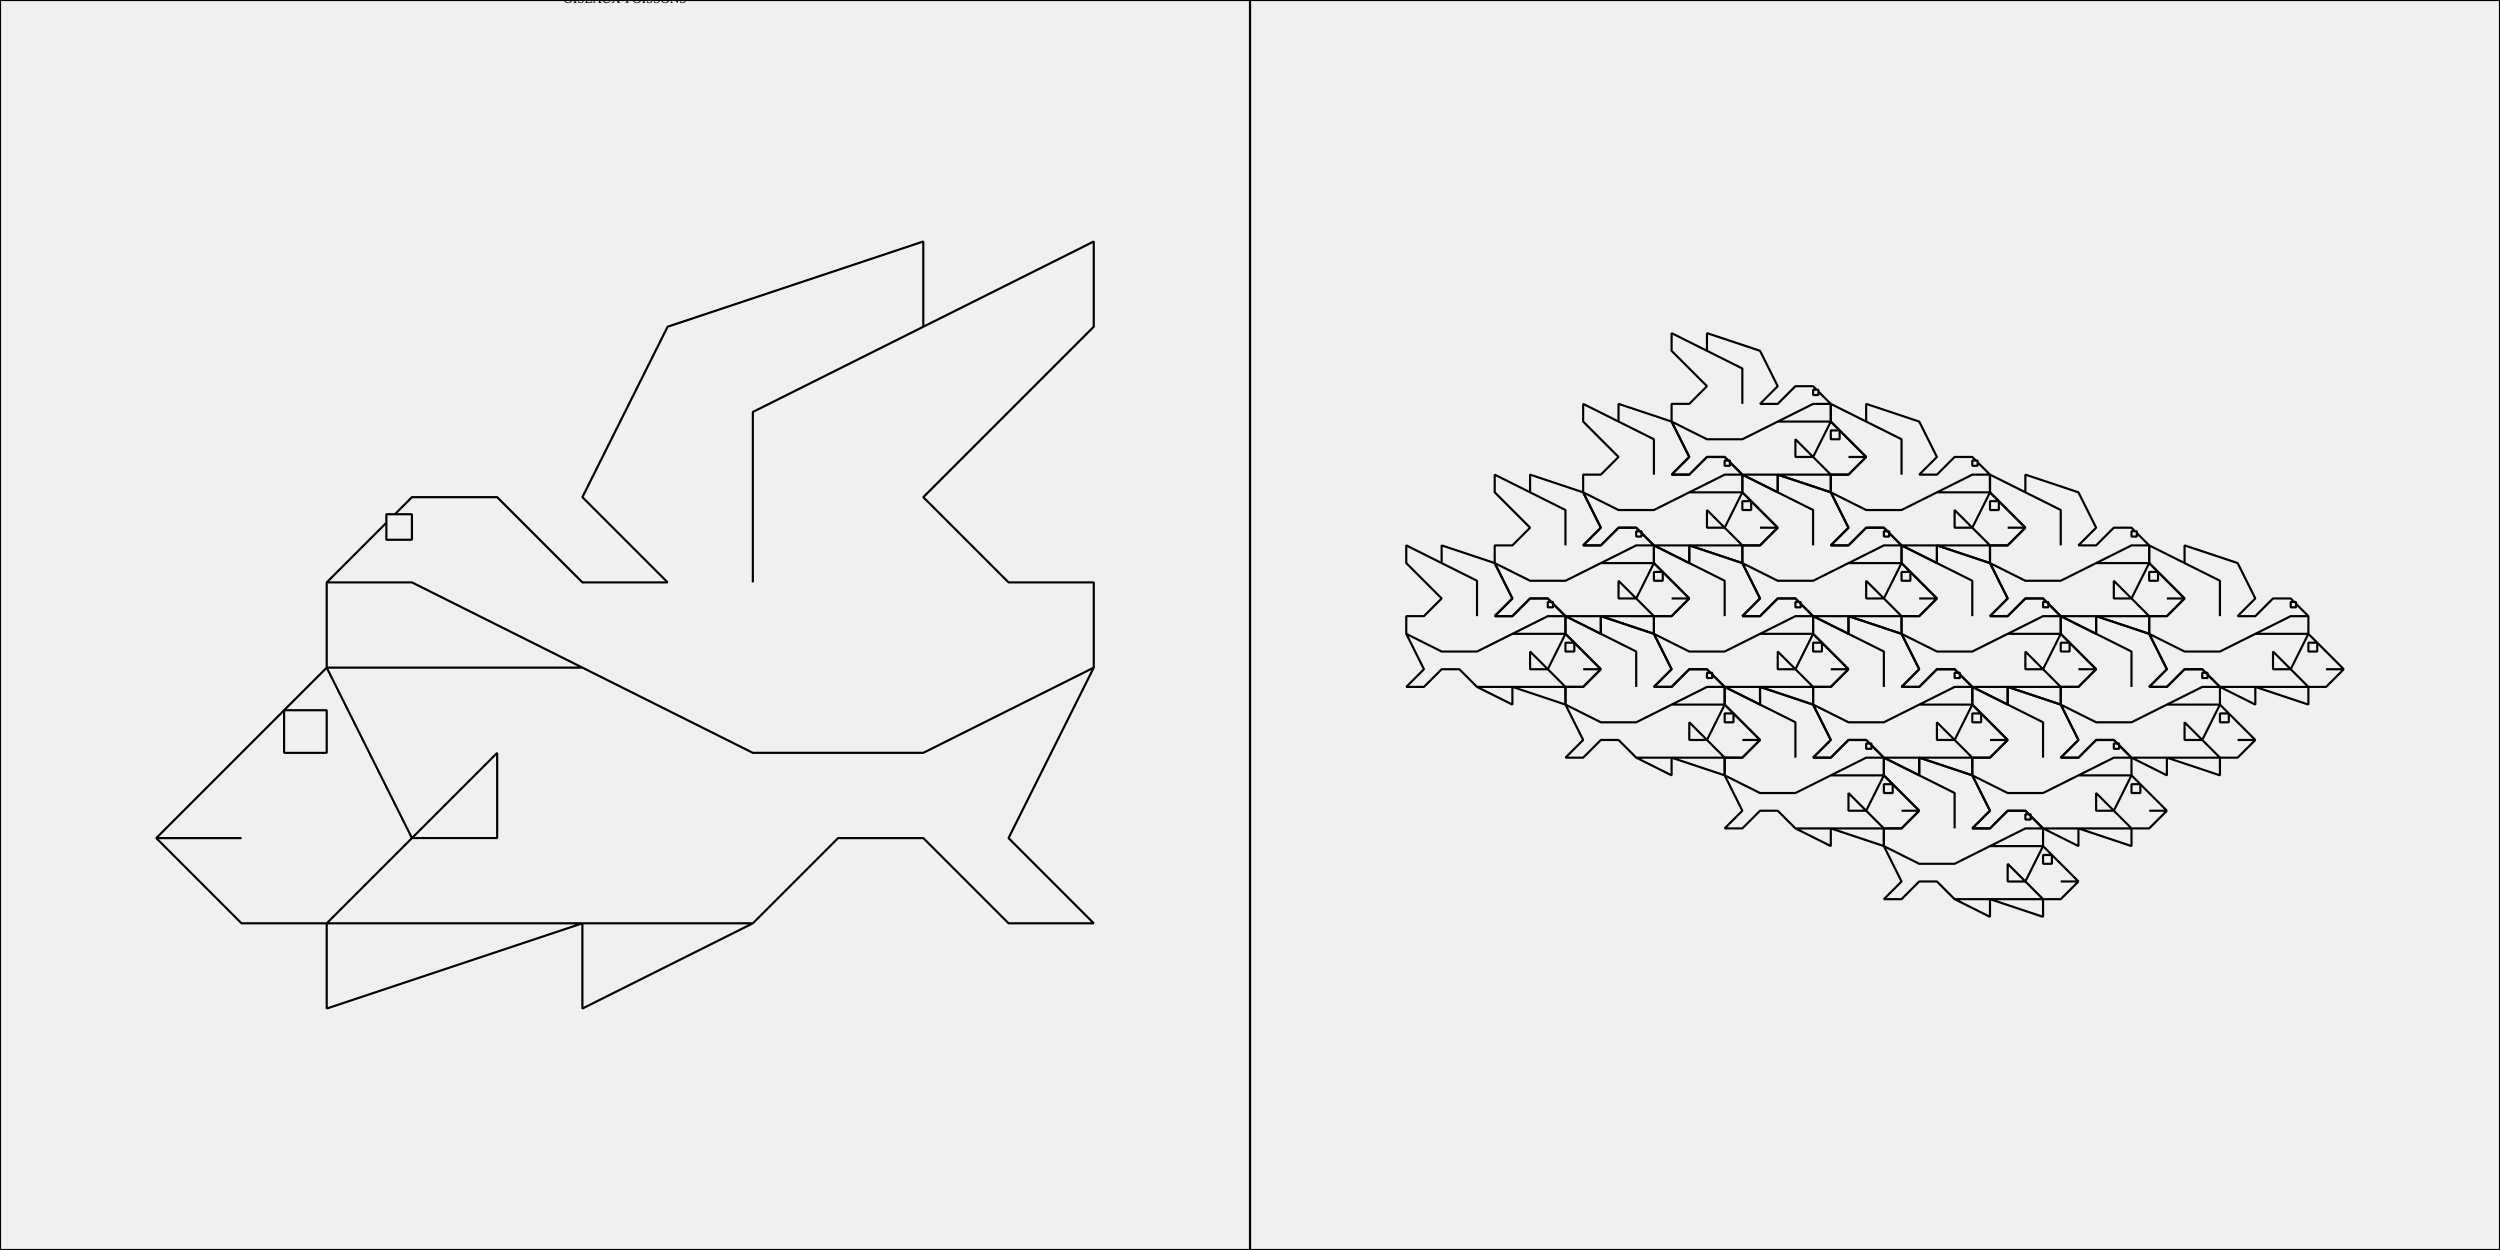
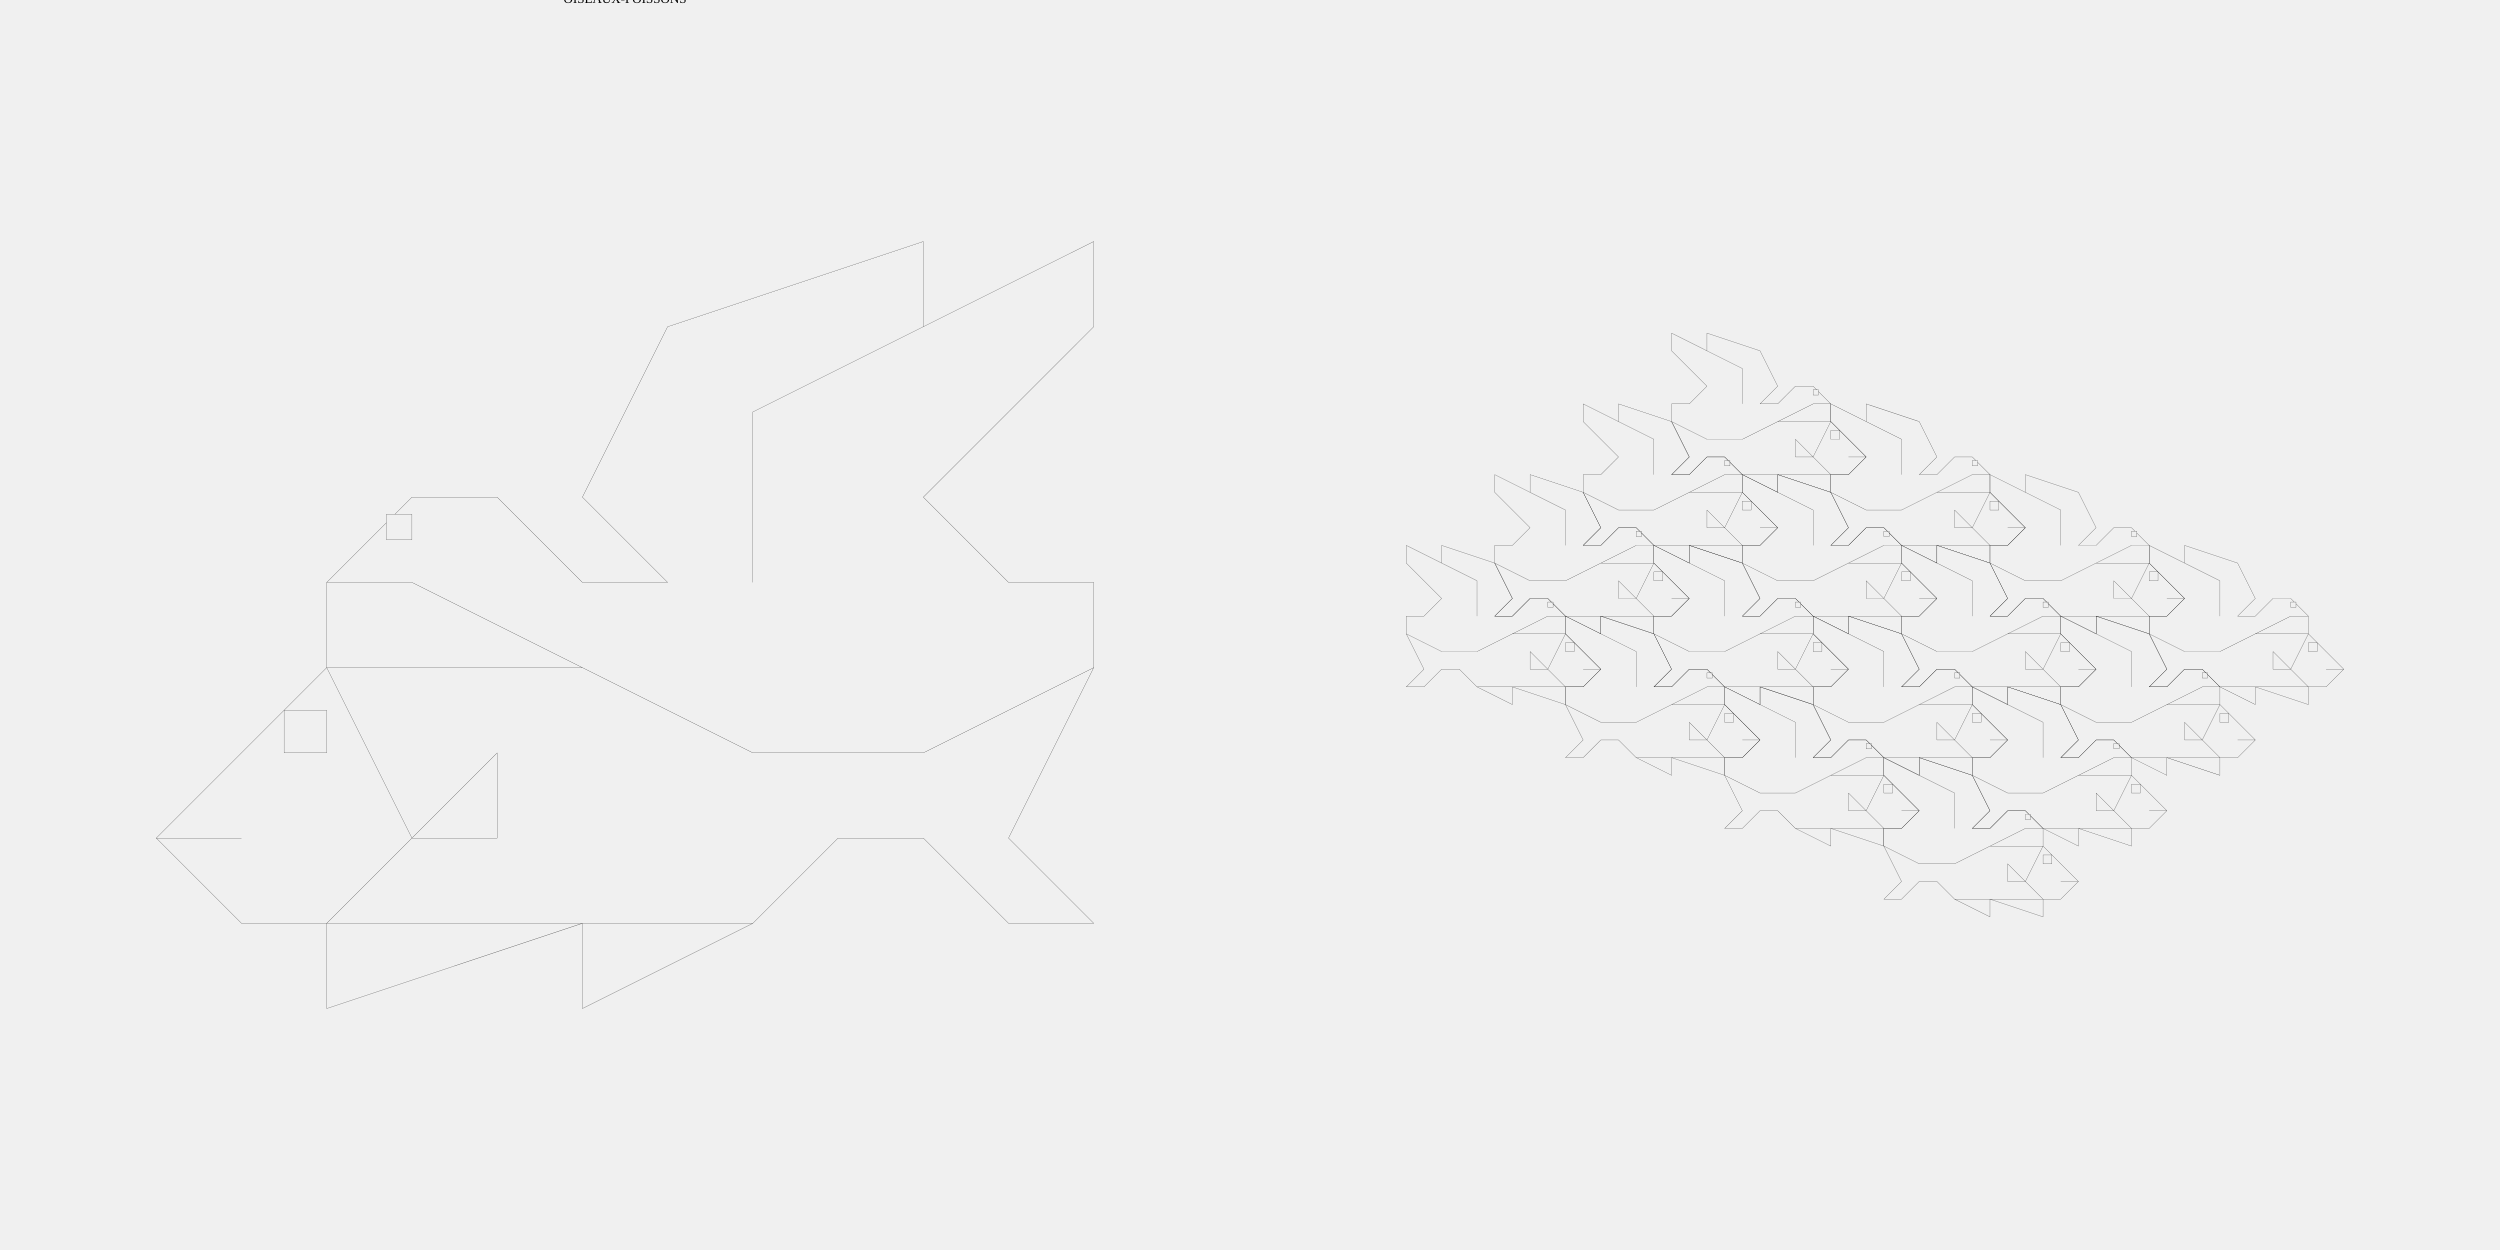
- <svg xmlns="http://www.w3.org/2000/svg" font-size="1" viewBox="0.0 0.0 480.0 240" stroke="rgb(0,0,0)" width="480" stroke-opacity="1" height="240" version="1.1">
+ <svg xmlns="http://www.w3.org/2000/svg" font-size="1" viewBox="0.0 0.0 720.0 360" stroke="rgb(0,0,0)" width="720" stroke-opacity="1" height="360" version="1.1">
  <defs />
-   <g stroke-linejoin="miter" fill-opacity="1.0" fill="rgb(240,240,240)" stroke="rgb(0,0,0)" stroke-linecap="butt" stroke-miterlimit="10.0" stroke-opacity="1.0" stroke-width="0.417">
-     <path d="M 480,240 l -0,-240 h -240 l -0,240 Z" />
+   <g stroke-linejoin="miter" fill-opacity="1.0" fill="rgb(240,240,240)" stroke="rgb(0,0,0)" stroke-linecap="butt" stroke-miterlimit="10.0" stroke-opacity="1.0" stroke-width="0.0">
+     <path d="M 720,360 l -0,-360 h -360 l -0,360 Z" />
  </g>
-   <g stroke-linejoin="bevel" fill-opacity="0.0" fill="rgb(0,0,0)" stroke="rgb(0,0,0)" stroke-linecap="butt" stroke-miterlimit="10.0" stroke-opacity="1.0" stroke-width="0.417">
-     <path d="M 320.943,80.943 l 6.793,3.396 h 6.793 l 13.585,-6.793 h 3.396 l -2.377,-2.377 v -0.34 h -1.019 v 1.019 h 1.019 v -1.019 h -0.34 l -0.679,-0.679 h -3.396 l -3.396,3.396 h -3.396 l 3.396,-3.396 l -3.396,-6.793 l -10.189,-3.396 v 3.396 l 6.793,3.396 v 6.793 v -6.793 l -13.585,-6.793 v 3.396 l 6.793,6.793 l -3.396,3.396 h -3.396 v 3.396 l 3.396,6.793 l -3.396,3.396 h 3.396 l 3.396,-3.396 h 3.396 l 3.396,3.396 l 6.793,3.396 v -3.396 l 10.189,3.396 v -3.396 h 3.396 l 3.396,-3.396 h -3.396 h 3.396 l -5.094,-5.094 h -1.698 v 1.698 h 1.698 v -1.698 l -1.698,-1.698 l -3.396,6.793 l -3.396,-3.396 v 3.396 h 3.396 l 3.396,3.396 h -16.981 h 16.981 l -3.396,-3.396 l 3.396,-6.793 h -10.189 h 10.189 v -3.396 h -3.396 l -13.585,6.793 h -6.793 l -6.793,-3.396 " />
+   <g stroke-linejoin="bevel" fill-opacity="0.0" fill="rgb(0,0,0)" stroke="rgb(0,0,0)" stroke-linecap="butt" stroke-miterlimit="10.0" stroke-opacity="1.0" stroke-width="5.624999999999998e-2">
+     <path d="M 481.415,121.415 l 10.189,5.094 h 10.189 l 20.377,-10.189 h 5.094 l -3.566,-3.566 v -0.509 h -1.528 v 1.528 h 1.528 v -1.528 h -0.509 l -1.019,-1.019 h -5.094 l -5.094,5.094 h -5.094 l 5.094,-5.094 l -5.094,-10.189 l -15.283,-5.094 v 5.094 l 10.189,5.094 v 10.189 v -10.189 l -20.377,-10.189 v 5.094 l 10.189,10.189 l -5.094,5.094 h -5.094 v 5.094 l 5.094,10.189 l -5.094,5.094 h 5.094 l 5.094,-5.094 h 5.094 l 5.094,5.094 l 10.189,5.094 v -5.094 l 15.283,5.094 v -5.094 h 5.094 l 5.094,-5.094 h -5.094 h 5.094 l -7.641,-7.641 h -2.547 v 2.547 h 2.547 v -2.547 l -2.547,-2.547 l -5.094,10.189 l -5.094,-5.094 v 5.094 h 5.094 l 5.094,5.094 h -25.472 h 25.472 l -5.094,-5.094 l 5.094,-10.189 h -15.283 h 15.283 v -5.094 h -5.094 l -20.377,10.189 h -10.189 l -10.189,-5.094 " />
  </g>
-   <g stroke-linejoin="bevel" fill-opacity="0.0" fill="rgb(0,0,0)" stroke="rgb(0,0,0)" stroke-linecap="butt" stroke-miterlimit="10.0" stroke-opacity="1.0" stroke-width="0.417">
-     <path d="M 303.962,94.528 l 6.793,3.396 h 6.793 l 13.585,-6.793 h 3.396 l -2.377,-2.377 v -0.34 h -1.019 v 1.019 h 1.019 v -1.019 h -0.34 l -0.679,-0.679 h -3.396 l -3.396,3.396 h -3.396 l 3.396,-3.396 l -3.396,-6.793 l -10.189,-3.396 v 3.396 l 6.793,3.396 v 6.793 v -6.793 l -13.585,-6.793 v 3.396 l 6.793,6.793 l -3.396,3.396 h -3.396 v 3.396 l 3.396,6.793 l -3.396,3.396 h 3.396 l 3.396,-3.396 h 3.396 l 3.396,3.396 l 6.793,3.396 v -3.396 l 10.189,3.396 v -3.396 h 3.396 l 3.396,-3.396 h -3.396 h 3.396 l -5.094,-5.094 h -1.698 v 1.698 h 1.698 v -1.698 l -1.698,-1.698 l -3.396,6.793 l -3.396,-3.396 v 3.396 h 3.396 l 3.396,3.396 h -16.981 h 16.981 l -3.396,-3.396 l 3.396,-6.793 h -10.189 h 10.189 v -3.396 h -3.396 l -13.585,6.793 h -6.793 l -6.793,-3.396 " />
+   <g stroke-linejoin="bevel" fill-opacity="0.0" fill="rgb(0,0,0)" stroke="rgb(0,0,0)" stroke-linecap="butt" stroke-miterlimit="10.0" stroke-opacity="1.0" stroke-width="5.624999999999998e-2">
+     <path d="M 455.943,141.792 l 10.189,5.094 h 10.189 l 20.377,-10.189 h 5.094 l -3.566,-3.566 v -0.509 h -1.528 v 1.528 h 1.528 v -1.528 h -0.509 l -1.019,-1.019 h -5.094 l -5.094,5.094 h -5.094 l 5.094,-5.094 l -5.094,-10.189 l -15.283,-5.094 v 5.094 l 10.189,5.094 v 10.189 v -10.189 l -20.377,-10.189 v 5.094 l 10.189,10.189 l -5.094,5.094 h -5.094 v 5.094 l 5.094,10.189 l -5.094,5.094 h 5.094 l 5.094,-5.094 h 5.094 l 5.094,5.094 l 10.189,5.094 v -5.094 l 15.283,5.094 v -5.094 h 5.094 l 5.094,-5.094 h -5.094 h 5.094 l -7.641,-7.641 h -2.547 v 2.547 h 2.547 v -2.547 l -2.547,-2.547 l -5.094,10.189 l -5.094,-5.094 v 5.094 h 5.094 l 5.094,5.094 h -25.472 h 25.472 l -5.094,-5.094 l 5.094,-10.189 h -15.283 h 15.283 v -5.094 h -5.094 l -20.377,10.189 h -10.189 l -10.189,-5.094 " />
  </g>
-   <g stroke-linejoin="bevel" fill-opacity="0.0" fill="rgb(0,0,0)" stroke="rgb(0,0,0)" stroke-linecap="butt" stroke-miterlimit="10.0" stroke-opacity="1.0" stroke-width="0.417">
-     <path d="M 286.981,108.113 l 6.793,3.396 h 6.793 l 13.585,-6.793 h 3.396 l -2.377,-2.377 v -0.34 h -1.019 v 1.019 h 1.019 v -1.019 h -0.34 l -0.679,-0.679 h -3.396 l -3.396,3.396 h -3.396 l 3.396,-3.396 l -3.396,-6.793 l -10.189,-3.396 v 3.396 l 6.793,3.396 v 6.793 v -6.793 l -13.585,-6.793 v 3.396 l 6.793,6.793 l -3.396,3.396 h -3.396 v 3.396 l 3.396,6.793 l -3.396,3.396 h 3.396 l 3.396,-3.396 h 3.396 l 3.396,3.396 l 6.793,3.396 v -3.396 l 10.189,3.396 v -3.396 h 3.396 l 3.396,-3.396 h -3.396 h 3.396 l -5.094,-5.094 h -1.698 v 1.698 h 1.698 v -1.698 l -1.698,-1.698 l -3.396,6.793 l -3.396,-3.396 v 3.396 h 3.396 l 3.396,3.396 h -16.981 h 16.981 l -3.396,-3.396 l 3.396,-6.793 h -10.189 h 10.189 v -3.396 h -3.396 l -13.585,6.793 h -6.793 l -6.793,-3.396 " />
+   <g stroke-linejoin="bevel" fill-opacity="0.0" fill="rgb(0,0,0)" stroke="rgb(0,0,0)" stroke-linecap="butt" stroke-miterlimit="10.0" stroke-opacity="1.0" stroke-width="5.624999999999998e-2">
+     <path d="M 430.472,162.17 l 10.189,5.094 h 10.189 l 20.377,-10.189 h 5.094 l -3.566,-3.566 v -0.509 h -1.528 v 1.528 h 1.528 v -1.528 h -0.509 l -1.019,-1.019 h -5.094 l -5.094,5.094 h -5.094 l 5.094,-5.094 l -5.094,-10.189 l -15.283,-5.094 v 5.094 l 10.189,5.094 v 10.189 v -10.189 l -20.377,-10.189 v 5.094 l 10.189,10.189 l -5.094,5.094 h -5.094 v 5.094 l 5.094,10.189 l -5.094,5.094 h 5.094 l 5.094,-5.094 h 5.094 l 5.094,5.094 l 10.189,5.094 v -5.094 l 15.283,5.094 v -5.094 h 5.094 l 5.094,-5.094 h -5.094 h 5.094 l -7.641,-7.641 h -2.547 v 2.547 h 2.547 v -2.547 l -2.547,-2.547 l -5.094,10.189 l -5.094,-5.094 v 5.094 h 5.094 l 5.094,5.094 h -25.472 h 25.472 l -5.094,-5.094 l 5.094,-10.189 h -15.283 h 15.283 v -5.094 h -5.094 l -20.377,10.189 h -10.189 l -10.189,-5.094 " />
  </g>
-   <g stroke-linejoin="bevel" fill-opacity="0.0" fill="rgb(0,0,0)" stroke="rgb(0,0,0)" stroke-linecap="butt" stroke-miterlimit="10.0" stroke-opacity="1.0" stroke-width="0.417">
-     <path d="M 270,121.698 l 6.793,3.396 h 6.793 l 13.585,-6.793 h 3.396 l -2.377,-2.377 v -0.34 h -1.019 v 1.019 h 1.019 v -1.019 h -0.34 l -0.679,-0.679 h -3.396 l -3.396,3.396 h -3.396 l 3.396,-3.396 l -3.396,-6.793 l -10.189,-3.396 v 3.396 l 6.793,3.396 v 6.793 v -6.793 l -13.585,-6.793 v 3.396 l 6.793,6.793 l -3.396,3.396 h -3.396 v 3.396 l 3.396,6.793 l -3.396,3.396 h 3.396 l 3.396,-3.396 h 3.396 l 3.396,3.396 l 6.793,3.396 v -3.396 l 10.189,3.396 v -3.396 h 3.396 l 3.396,-3.396 h -3.396 h 3.396 l -5.094,-5.094 h -1.698 v 1.698 h 1.698 v -1.698 l -1.698,-1.698 l -3.396,6.793 l -3.396,-3.396 v 3.396 h 3.396 l 3.396,3.396 h -16.981 h 16.981 l -3.396,-3.396 l 3.396,-6.793 h -10.189 h 10.189 v -3.396 h -3.396 l -13.585,6.793 h -6.793 l -6.793,-3.396 " />
+   <g stroke-linejoin="bevel" fill-opacity="0.0" fill="rgb(0,0,0)" stroke="rgb(0,0,0)" stroke-linecap="butt" stroke-miterlimit="10.0" stroke-opacity="1.0" stroke-width="5.624999999999998e-2">
+     <path d="M 405,182.547 l 10.189,5.094 h 10.189 l 20.377,-10.189 h 5.094 l -3.566,-3.566 v -0.509 h -1.528 v 1.528 h 1.528 v -1.528 h -0.509 l -1.019,-1.019 h -5.094 l -5.094,5.094 h -5.094 l 5.094,-5.094 l -5.094,-10.189 l -15.283,-5.094 v 5.094 l 10.189,5.094 v 10.189 v -10.189 l -20.377,-10.189 v 5.094 l 10.189,10.189 l -5.094,5.094 h -5.094 v 5.094 l 5.094,10.189 l -5.094,5.094 h 5.094 l 5.094,-5.094 h 5.094 l 5.094,5.094 l 10.189,5.094 v -5.094 l 15.283,5.094 v -5.094 h 5.094 l 5.094,-5.094 h -5.094 h 5.094 l -7.641,-7.641 h -2.547 v 2.547 h 2.547 v -2.547 l -2.547,-2.547 l -5.094,10.189 l -5.094,-5.094 v 5.094 h 5.094 l 5.094,5.094 h -25.472 h 25.472 l -5.094,-5.094 l 5.094,-10.189 h -15.283 h 15.283 v -5.094 h -5.094 l -20.377,10.189 h -10.189 l -10.189,-5.094 " />
  </g>
-   <g stroke-linejoin="bevel" fill-opacity="0.0" fill="rgb(0,0,0)" stroke="rgb(0,0,0)" stroke-linecap="butt" stroke-miterlimit="10.0" stroke-opacity="1.0" stroke-width="0.417">
-     <path d="M 351.509,94.528 l 6.793,3.396 h 6.793 l 13.585,-6.793 h 3.396 l -2.377,-2.377 v -0.34 h -1.019 v 1.019 h 1.019 v -1.019 h -0.34 l -0.679,-0.679 h -3.396 l -3.396,3.396 h -3.396 l 3.396,-3.396 l -3.396,-6.793 l -10.189,-3.396 v 3.396 l 6.793,3.396 v 6.793 v -6.793 l -13.585,-6.793 v 3.396 l 6.793,6.793 l -3.396,3.396 h -3.396 v 3.396 l 3.396,6.793 l -3.396,3.396 h 3.396 l 3.396,-3.396 h 3.396 l 3.396,3.396 l 6.793,3.396 v -3.396 l 10.189,3.396 v -3.396 h 3.396 l 3.396,-3.396 h -3.396 h 3.396 l -5.094,-5.094 h -1.698 v 1.698 h 1.698 v -1.698 l -1.698,-1.698 l -3.396,6.793 l -3.396,-3.396 v 3.396 h 3.396 l 3.396,3.396 h -16.981 h 16.981 l -3.396,-3.396 l 3.396,-6.793 h -10.189 h 10.189 v -3.396 h -3.396 l -13.585,6.793 h -6.793 l -6.793,-3.396 " />
+   <g stroke-linejoin="bevel" fill-opacity="0.0" fill="rgb(0,0,0)" stroke="rgb(0,0,0)" stroke-linecap="butt" stroke-miterlimit="10.0" stroke-opacity="1.0" stroke-width="5.624999999999998e-2">
+     <path d="M 527.264,141.792 l 10.189,5.094 h 10.189 l 20.377,-10.189 h 5.094 l -3.566,-3.566 v -0.509 h -1.528 v 1.528 h 1.528 v -1.528 h -0.509 l -1.019,-1.019 h -5.094 l -5.094,5.094 h -5.094 l 5.094,-5.094 l -5.094,-10.189 l -15.283,-5.094 v 5.094 l 10.189,5.094 v 10.189 v -10.189 l -20.377,-10.189 v 5.094 l 10.189,10.189 l -5.094,5.094 h -5.094 v 5.094 l 5.094,10.189 l -5.094,5.094 h 5.094 l 5.094,-5.094 h 5.094 l 5.094,5.094 l 10.189,5.094 v -5.094 l 15.283,5.094 v -5.094 h 5.094 l 5.094,-5.094 h -5.094 h 5.094 l -7.641,-7.641 h -2.547 v 2.547 h 2.547 v -2.547 l -2.547,-2.547 l -5.094,10.189 l -5.094,-5.094 v 5.094 h 5.094 l 5.094,5.094 h -25.472 h 25.472 l -5.094,-5.094 l 5.094,-10.189 h -15.283 h 15.283 v -5.094 h -5.094 l -20.377,10.189 h -10.189 l -10.189,-5.094 " />
  </g>
-   <g stroke-linejoin="bevel" fill-opacity="0.0" fill="rgb(0,0,0)" stroke="rgb(0,0,0)" stroke-linecap="butt" stroke-miterlimit="10.0" stroke-opacity="1.0" stroke-width="0.417">
-     <path d="M 334.528,108.113 l 6.793,3.396 h 6.793 l 13.585,-6.793 h 3.396 l -2.377,-2.377 v -0.34 h -1.019 v 1.019 h 1.019 v -1.019 h -0.34 l -0.679,-0.679 h -3.396 l -3.396,3.396 h -3.396 l 3.396,-3.396 l -3.396,-6.793 l -10.189,-3.396 v 3.396 l 6.793,3.396 v 6.793 v -6.793 l -13.585,-6.793 v 3.396 l 6.793,6.793 l -3.396,3.396 h -3.396 v 3.396 l 3.396,6.793 l -3.396,3.396 h 3.396 l 3.396,-3.396 h 3.396 l 3.396,3.396 l 6.793,3.396 v -3.396 l 10.189,3.396 v -3.396 h 3.396 l 3.396,-3.396 h -3.396 h 3.396 l -5.094,-5.094 h -1.698 v 1.698 h 1.698 v -1.698 l -1.698,-1.698 l -3.396,6.793 l -3.396,-3.396 v 3.396 h 3.396 l 3.396,3.396 h -16.981 h 16.981 l -3.396,-3.396 l 3.396,-6.793 h -10.189 h 10.189 v -3.396 h -3.396 l -13.585,6.793 h -6.793 l -6.793,-3.396 " />
+   <g stroke-linejoin="bevel" fill-opacity="0.0" fill="rgb(0,0,0)" stroke="rgb(0,0,0)" stroke-linecap="butt" stroke-miterlimit="10.0" stroke-opacity="1.0" stroke-width="5.624999999999998e-2">
+     <path d="M 501.793,162.17 l 10.189,5.094 h 10.189 l 20.377,-10.189 h 5.094 l -3.566,-3.566 v -0.509 h -1.528 v 1.528 h 1.528 v -1.528 h -0.509 l -1.019,-1.019 h -5.094 l -5.094,5.094 h -5.094 l 5.094,-5.094 l -5.094,-10.189 l -15.283,-5.094 v 5.094 l 10.189,5.094 v 10.189 v -10.189 l -20.377,-10.189 v 5.094 l 10.189,10.189 l -5.094,5.094 h -5.094 v 5.094 l 5.094,10.189 l -5.094,5.094 h 5.094 l 5.094,-5.094 h 5.094 l 5.094,5.094 l 10.189,5.094 v -5.094 l 15.283,5.094 v -5.094 h 5.094 l 5.094,-5.094 h -5.094 h 5.094 l -7.641,-7.641 h -2.547 v 2.547 h 2.547 v -2.547 l -2.547,-2.547 l -5.094,10.189 l -5.094,-5.094 v 5.094 h 5.094 l 5.094,5.094 h -25.472 h 25.472 l -5.094,-5.094 l 5.094,-10.189 h -15.283 h 15.283 v -5.094 h -5.094 l -20.377,10.189 h -10.189 l -10.189,-5.094 " />
  </g>
-   <g stroke-linejoin="bevel" fill-opacity="0.0" fill="rgb(0,0,0)" stroke="rgb(0,0,0)" stroke-linecap="butt" stroke-miterlimit="10.0" stroke-opacity="1.0" stroke-width="0.417">
-     <path d="M 317.547,121.698 l 6.793,3.396 h 6.793 l 13.585,-6.793 h 3.396 l -2.377,-2.377 v -0.34 h -1.019 v 1.019 h 1.019 v -1.019 h -0.34 l -0.679,-0.679 h -3.396 l -3.396,3.396 h -3.396 l 3.396,-3.396 l -3.396,-6.793 l -10.189,-3.396 v 3.396 l 6.793,3.396 v 6.793 v -6.793 l -13.585,-6.793 v 3.396 l 6.793,6.793 l -3.396,3.396 h -3.396 v 3.396 l 3.396,6.793 l -3.396,3.396 h 3.396 l 3.396,-3.396 h 3.396 l 3.396,3.396 l 6.793,3.396 v -3.396 l 10.189,3.396 v -3.396 h 3.396 l 3.396,-3.396 h -3.396 h 3.396 l -5.094,-5.094 h -1.698 v 1.698 h 1.698 v -1.698 l -1.698,-1.698 l -3.396,6.793 l -3.396,-3.396 v 3.396 h 3.396 l 3.396,3.396 h -16.981 h 16.981 l -3.396,-3.396 l 3.396,-6.793 h -10.189 h 10.189 v -3.396 h -3.396 l -13.585,6.793 h -6.793 l -6.793,-3.396 " />
+   <g stroke-linejoin="bevel" fill-opacity="0.0" fill="rgb(0,0,0)" stroke="rgb(0,0,0)" stroke-linecap="butt" stroke-miterlimit="10.0" stroke-opacity="1.0" stroke-width="5.624999999999998e-2">
+     <path d="M 476.321,182.547 l 10.189,5.094 h 10.189 l 20.377,-10.189 h 5.094 l -3.566,-3.566 v -0.509 h -1.528 v 1.528 h 1.528 v -1.528 h -0.509 l -1.019,-1.019 h -5.094 l -5.094,5.094 h -5.094 l 5.094,-5.094 l -5.094,-10.189 l -15.283,-5.094 v 5.094 l 10.189,5.094 v 10.189 v -10.189 l -20.377,-10.189 v 5.094 l 10.189,10.189 l -5.094,5.094 h -5.094 v 5.094 l 5.094,10.189 l -5.094,5.094 h 5.094 l 5.094,-5.094 h 5.094 l 5.094,5.094 l 10.189,5.094 v -5.094 l 15.283,5.094 v -5.094 h 5.094 l 5.094,-5.094 h -5.094 h 5.094 l -7.641,-7.641 h -2.547 v 2.547 h 2.547 v -2.547 l -2.547,-2.547 l -5.094,10.189 l -5.094,-5.094 v 5.094 h 5.094 l 5.094,5.094 h -25.472 h 25.472 l -5.094,-5.094 l 5.094,-10.189 h -15.283 h 15.283 v -5.094 h -5.094 l -20.377,10.189 h -10.189 l -10.189,-5.094 " />
  </g>
-   <g stroke-linejoin="bevel" fill-opacity="0.0" fill="rgb(0,0,0)" stroke="rgb(0,0,0)" stroke-linecap="butt" stroke-miterlimit="10.0" stroke-opacity="1.0" stroke-width="0.417">
-     <path d="M 300.566,135.283 l 6.793,3.396 h 6.793 l 13.585,-6.793 h 3.396 l -2.377,-2.377 v -0.34 h -1.019 v 1.019 h 1.019 v -1.019 h -0.34 l -0.679,-0.679 h -3.396 l -3.396,3.396 h -3.396 l 3.396,-3.396 l -3.396,-6.793 l -10.189,-3.396 v 3.396 l 6.793,3.396 v 6.793 v -6.793 l -13.585,-6.793 v 3.396 l 6.793,6.793 l -3.396,3.396 h -3.396 v 3.396 l 3.396,6.793 l -3.396,3.396 h 3.396 l 3.396,-3.396 h 3.396 l 3.396,3.396 l 6.793,3.396 v -3.396 l 10.189,3.396 v -3.396 h 3.396 l 3.396,-3.396 h -3.396 h 3.396 l -5.094,-5.094 h -1.698 v 1.698 h 1.698 v -1.698 l -1.698,-1.698 l -3.396,6.793 l -3.396,-3.396 v 3.396 h 3.396 l 3.396,3.396 h -16.981 h 16.981 l -3.396,-3.396 l 3.396,-6.793 h -10.189 h 10.189 v -3.396 h -3.396 l -13.585,6.793 h -6.793 l -6.793,-3.396 " />
+   <g stroke-linejoin="bevel" fill-opacity="0.0" fill="rgb(0,0,0)" stroke="rgb(0,0,0)" stroke-linecap="butt" stroke-miterlimit="10.0" stroke-opacity="1.0" stroke-width="5.624999999999998e-2">
+     <path d="M 450.849,202.924 l 10.189,5.094 h 10.189 l 20.377,-10.189 h 5.094 l -3.566,-3.566 v -0.509 h -1.528 v 1.528 h 1.528 v -1.528 h -0.509 l -1.019,-1.019 h -5.094 l -5.094,5.094 h -5.094 l 5.094,-5.094 l -5.094,-10.189 l -15.283,-5.094 v 5.094 l 10.189,5.094 v 10.189 v -10.189 l -20.377,-10.189 v 5.094 l 10.189,10.189 l -5.094,5.094 h -5.094 v 5.094 l 5.094,10.189 l -5.094,5.094 h 5.094 l 5.094,-5.094 h 5.094 l 5.094,5.094 l 10.189,5.094 v -5.094 l 15.283,5.094 v -5.094 h 5.094 l 5.094,-5.094 h -5.094 h 5.094 l -7.641,-7.641 h -2.547 v 2.547 h 2.547 v -2.547 l -2.547,-2.547 l -5.094,10.189 l -5.094,-5.094 v 5.094 h 5.094 l 5.094,5.094 h -25.472 h 25.472 l -5.094,-5.094 l 5.094,-10.189 h -15.283 h 15.283 v -5.094 h -5.094 l -20.377,10.189 h -10.189 l -10.189,-5.094 " />
  </g>
-   <g stroke-linejoin="bevel" fill-opacity="0.0" fill="rgb(0,0,0)" stroke="rgb(0,0,0)" stroke-linecap="butt" stroke-miterlimit="10.0" stroke-opacity="1.0" stroke-width="0.417">
-     <path d="M 382.075,108.113 l 6.793,3.396 h 6.793 l 13.585,-6.793 h 3.396 l -2.377,-2.377 v -0.34 h -1.019 v 1.019 h 1.019 v -1.019 h -0.34 l -0.679,-0.679 h -3.396 l -3.396,3.396 h -3.396 l 3.396,-3.396 l -3.396,-6.793 l -10.189,-3.396 v 3.396 l 6.793,3.396 v 6.793 v -6.793 l -13.585,-6.793 v 3.396 l 6.793,6.793 l -3.396,3.396 h -3.396 v 3.396 l 3.396,6.793 l -3.396,3.396 h 3.396 l 3.396,-3.396 h 3.396 l 3.396,3.396 l 6.793,3.396 v -3.396 l 10.189,3.396 v -3.396 h 3.396 l 3.396,-3.396 h -3.396 h 3.396 l -5.094,-5.094 h -1.698 v 1.698 h 1.698 v -1.698 l -1.698,-1.698 l -3.396,6.793 l -3.396,-3.396 v 3.396 h 3.396 l 3.396,3.396 h -16.981 h 16.981 l -3.396,-3.396 l 3.396,-6.793 h -10.189 h 10.189 v -3.396 h -3.396 l -13.585,6.793 h -6.793 l -6.793,-3.396 " />
+   <g stroke-linejoin="bevel" fill-opacity="0.0" fill="rgb(0,0,0)" stroke="rgb(0,0,0)" stroke-linecap="butt" stroke-miterlimit="10.0" stroke-opacity="1.0" stroke-width="5.624999999999998e-2">
+     <path d="M 573.113,162.17 l 10.189,5.094 h 10.189 l 20.377,-10.189 h 5.094 l -3.566,-3.566 v -0.509 h -1.528 v 1.528 h 1.528 v -1.528 h -0.509 l -1.019,-1.019 h -5.094 l -5.094,5.094 h -5.094 l 5.094,-5.094 l -5.094,-10.189 l -15.283,-5.094 v 5.094 l 10.189,5.094 v 10.189 v -10.189 l -20.377,-10.189 v 5.094 l 10.189,10.189 l -5.094,5.094 h -5.094 v 5.094 l 5.094,10.189 l -5.094,5.094 h 5.094 l 5.094,-5.094 h 5.094 l 5.094,5.094 l 10.189,5.094 v -5.094 l 15.283,5.094 v -5.094 h 5.094 l 5.094,-5.094 h -5.094 h 5.094 l -7.641,-7.641 h -2.547 v 2.547 h 2.547 v -2.547 l -2.547,-2.547 l -5.094,10.189 l -5.094,-5.094 v 5.094 h 5.094 l 5.094,5.094 h -25.472 h 25.472 l -5.094,-5.094 l 5.094,-10.189 h -15.283 h 15.283 v -5.094 h -5.094 l -20.377,10.189 h -10.189 l -10.189,-5.094 " />
  </g>
-   <g stroke-linejoin="bevel" fill-opacity="0.0" fill="rgb(0,0,0)" stroke="rgb(0,0,0)" stroke-linecap="butt" stroke-miterlimit="10.0" stroke-opacity="1.0" stroke-width="0.417">
-     <path d="M 365.094,121.698 l 6.793,3.396 h 6.793 l 13.585,-6.793 h 3.396 l -2.377,-2.377 v -0.34 h -1.019 v 1.019 h 1.019 v -1.019 h -0.34 l -0.679,-0.679 h -3.396 l -3.396,3.396 h -3.396 l 3.396,-3.396 l -3.396,-6.793 l -10.189,-3.396 v 3.396 l 6.793,3.396 v 6.793 v -6.793 l -13.585,-6.793 v 3.396 l 6.793,6.793 l -3.396,3.396 h -3.396 v 3.396 l 3.396,6.793 l -3.396,3.396 h 3.396 l 3.396,-3.396 h 3.396 l 3.396,3.396 l 6.793,3.396 v -3.396 l 10.189,3.396 v -3.396 h 3.396 l 3.396,-3.396 h -3.396 h 3.396 l -5.094,-5.094 h -1.698 v 1.698 h 1.698 v -1.698 l -1.698,-1.698 l -3.396,6.793 l -3.396,-3.396 v 3.396 h 3.396 l 3.396,3.396 h -16.981 h 16.981 l -3.396,-3.396 l 3.396,-6.793 h -10.189 h 10.189 v -3.396 h -3.396 l -13.585,6.793 h -6.793 l -6.793,-3.396 " />
+   <g stroke-linejoin="bevel" fill-opacity="0.0" fill="rgb(0,0,0)" stroke="rgb(0,0,0)" stroke-linecap="butt" stroke-miterlimit="10.0" stroke-opacity="1.0" stroke-width="5.624999999999998e-2">
+     <path d="M 547.641,182.547 l 10.189,5.094 h 10.189 l 20.377,-10.189 h 5.094 l -3.566,-3.566 v -0.509 h -1.528 v 1.528 h 1.528 v -1.528 h -0.509 l -1.019,-1.019 h -5.094 l -5.094,5.094 h -5.094 l 5.094,-5.094 l -5.094,-10.189 l -15.283,-5.094 v 5.094 l 10.189,5.094 v 10.189 v -10.189 l -20.377,-10.189 v 5.094 l 10.189,10.189 l -5.094,5.094 h -5.094 v 5.094 l 5.094,10.189 l -5.094,5.094 h 5.094 l 5.094,-5.094 h 5.094 l 5.094,5.094 l 10.189,5.094 v -5.094 l 15.283,5.094 v -5.094 h 5.094 l 5.094,-5.094 h -5.094 h 5.094 l -7.641,-7.641 h -2.547 v 2.547 h 2.547 v -2.547 l -2.547,-2.547 l -5.094,10.189 l -5.094,-5.094 v 5.094 h 5.094 l 5.094,5.094 h -25.472 h 25.472 l -5.094,-5.094 l 5.094,-10.189 h -15.283 h 15.283 v -5.094 h -5.094 l -20.377,10.189 h -10.189 l -10.189,-5.094 " />
  </g>
-   <g stroke-linejoin="bevel" fill-opacity="0.0" fill="rgb(0,0,0)" stroke="rgb(0,0,0)" stroke-linecap="butt" stroke-miterlimit="10.0" stroke-opacity="1.0" stroke-width="0.417">
-     <path d="M 348.113,135.283 l 6.793,3.396 h 6.793 l 13.585,-6.793 h 3.396 l -2.377,-2.377 v -0.34 h -1.019 v 1.019 h 1.019 v -1.019 h -0.34 l -0.679,-0.679 h -3.396 l -3.396,3.396 h -3.396 l 3.396,-3.396 l -3.396,-6.793 l -10.189,-3.396 v 3.396 l 6.793,3.396 v 6.793 v -6.793 l -13.585,-6.793 v 3.396 l 6.793,6.793 l -3.396,3.396 h -3.396 v 3.396 l 3.396,6.793 l -3.396,3.396 h 3.396 l 3.396,-3.396 h 3.396 l 3.396,3.396 l 6.793,3.396 v -3.396 l 10.189,3.396 v -3.396 h 3.396 l 3.396,-3.396 h -3.396 h 3.396 l -5.094,-5.094 h -1.698 v 1.698 h 1.698 v -1.698 l -1.698,-1.698 l -3.396,6.793 l -3.396,-3.396 v 3.396 h 3.396 l 3.396,3.396 h -16.981 h 16.981 l -3.396,-3.396 l 3.396,-6.793 h -10.189 h 10.189 v -3.396 h -3.396 l -13.585,6.793 h -6.793 l -6.793,-3.396 " />
+   <g stroke-linejoin="bevel" fill-opacity="0.0" fill="rgb(0,0,0)" stroke="rgb(0,0,0)" stroke-linecap="butt" stroke-miterlimit="10.0" stroke-opacity="1.0" stroke-width="5.624999999999998e-2">
+     <path d="M 522.17,202.924 l 10.189,5.094 h 10.189 l 20.377,-10.189 h 5.094 l -3.566,-3.566 v -0.509 h -1.528 v 1.528 h 1.528 v -1.528 h -0.509 l -1.019,-1.019 h -5.094 l -5.094,5.094 h -5.094 l 5.094,-5.094 l -5.094,-10.189 l -15.283,-5.094 v 5.094 l 10.189,5.094 v 10.189 v -10.189 l -20.377,-10.189 v 5.094 l 10.189,10.189 l -5.094,5.094 h -5.094 v 5.094 l 5.094,10.189 l -5.094,5.094 h 5.094 l 5.094,-5.094 h 5.094 l 5.094,5.094 l 10.189,5.094 v -5.094 l 15.283,5.094 v -5.094 h 5.094 l 5.094,-5.094 h -5.094 h 5.094 l -7.641,-7.641 h -2.547 v 2.547 h 2.547 v -2.547 l -2.547,-2.547 l -5.094,10.189 l -5.094,-5.094 v 5.094 h 5.094 l 5.094,5.094 h -25.472 h 25.472 l -5.094,-5.094 l 5.094,-10.189 h -15.283 h 15.283 v -5.094 h -5.094 l -20.377,10.189 h -10.189 l -10.189,-5.094 " />
  </g>
-   <g stroke-linejoin="bevel" fill-opacity="0.0" fill="rgb(0,0,0)" stroke="rgb(0,0,0)" stroke-linecap="butt" stroke-miterlimit="10.0" stroke-opacity="1.0" stroke-width="0.417">
-     <path d="M 331.132,148.868 l 6.793,3.396 h 6.793 l 13.585,-6.793 h 3.396 l -2.377,-2.377 v -0.34 h -1.019 v 1.019 h 1.019 v -1.019 h -0.34 l -0.679,-0.679 h -3.396 l -3.396,3.396 h -3.396 l 3.396,-3.396 l -3.396,-6.793 l -10.189,-3.396 v 3.396 l 6.793,3.396 v 6.793 v -6.793 l -13.585,-6.793 v 3.396 l 6.793,6.793 l -3.396,3.396 h -3.396 v 3.396 l 3.396,6.793 l -3.396,3.396 h 3.396 l 3.396,-3.396 h 3.396 l 3.396,3.396 l 6.793,3.396 v -3.396 l 10.189,3.396 v -3.396 h 3.396 l 3.396,-3.396 h -3.396 h 3.396 l -5.094,-5.094 h -1.698 v 1.698 h 1.698 v -1.698 l -1.698,-1.698 l -3.396,6.793 l -3.396,-3.396 v 3.396 h 3.396 l 3.396,3.396 h -16.981 h 16.981 l -3.396,-3.396 l 3.396,-6.793 h -10.189 h 10.189 v -3.396 h -3.396 l -13.585,6.793 h -6.793 l -6.793,-3.396 " />
+   <g stroke-linejoin="bevel" fill-opacity="0.0" fill="rgb(0,0,0)" stroke="rgb(0,0,0)" stroke-linecap="butt" stroke-miterlimit="10.0" stroke-opacity="1.0" stroke-width="5.624999999999998e-2">
+     <path d="M 496.698,223.302 l 10.189,5.094 h 10.189 l 20.377,-10.189 h 5.094 l -3.566,-3.566 v -0.509 h -1.528 v 1.528 h 1.528 v -1.528 h -0.509 l -1.019,-1.019 h -5.094 l -5.094,5.094 h -5.094 l 5.094,-5.094 l -5.094,-10.189 l -15.283,-5.094 v 5.094 l 10.189,5.094 v 10.189 v -10.189 l -20.377,-10.189 v 5.094 l 10.189,10.189 l -5.094,5.094 h -5.094 v 5.094 l 5.094,10.189 l -5.094,5.094 h 5.094 l 5.094,-5.094 h 5.094 l 5.094,5.094 l 10.189,5.094 v -5.094 l 15.283,5.094 v -5.094 h 5.094 l 5.094,-5.094 h -5.094 h 5.094 l -7.641,-7.641 h -2.547 v 2.547 h 2.547 v -2.547 l -2.547,-2.547 l -5.094,10.189 l -5.094,-5.094 v 5.094 h 5.094 l 5.094,5.094 h -25.472 h 25.472 l -5.094,-5.094 l 5.094,-10.189 h -15.283 h 15.283 v -5.094 h -5.094 l -20.377,10.189 h -10.189 l -10.189,-5.094 " />
  </g>
-   <g stroke-linejoin="bevel" fill-opacity="0.0" fill="rgb(0,0,0)" stroke="rgb(0,0,0)" stroke-linecap="butt" stroke-miterlimit="10.0" stroke-opacity="1.0" stroke-width="0.417">
-     <path d="M 412.642,121.698 l 6.793,3.396 h 6.793 l 13.585,-6.793 h 3.396 l -2.377,-2.377 v -0.34 h -1.019 v 1.019 h 1.019 v -1.019 h -0.34 l -0.679,-0.679 h -3.396 l -3.396,3.396 h -3.396 l 3.396,-3.396 l -3.396,-6.793 l -10.189,-3.396 v 3.396 l 6.793,3.396 v 6.793 v -6.793 l -13.585,-6.793 v 3.396 l 6.793,6.793 l -3.396,3.396 h -3.396 v 3.396 l 3.396,6.793 l -3.396,3.396 h 3.396 l 3.396,-3.396 h 3.396 l 3.396,3.396 l 6.793,3.396 v -3.396 l 10.189,3.396 v -3.396 h 3.396 l 3.396,-3.396 h -3.396 h 3.396 l -5.094,-5.094 h -1.698 v 1.698 h 1.698 v -1.698 l -1.698,-1.698 l -3.396,6.793 l -3.396,-3.396 v 3.396 h 3.396 l 3.396,3.396 h -16.981 h 16.981 l -3.396,-3.396 l 3.396,-6.793 h -10.189 h 10.189 v -3.396 h -3.396 l -13.585,6.793 h -6.793 l -6.793,-3.396 " />
+   <g stroke-linejoin="bevel" fill-opacity="0.0" fill="rgb(0,0,0)" stroke="rgb(0,0,0)" stroke-linecap="butt" stroke-miterlimit="10.0" stroke-opacity="1.0" stroke-width="5.624999999999998e-2">
+     <path d="M 618.962,182.547 l 10.189,5.094 h 10.189 l 20.377,-10.189 h 5.094 l -3.566,-3.566 v -0.509 h -1.528 v 1.528 h 1.528 v -1.528 h -0.509 l -1.019,-1.019 h -5.094 l -5.094,5.094 h -5.094 l 5.094,-5.094 l -5.094,-10.189 l -15.283,-5.094 v 5.094 l 10.189,5.094 v 10.189 v -10.189 l -20.377,-10.189 v 5.094 l 10.189,10.189 l -5.094,5.094 h -5.094 v 5.094 l 5.094,10.189 l -5.094,5.094 h 5.094 l 5.094,-5.094 h 5.094 l 5.094,5.094 l 10.189,5.094 v -5.094 l 15.283,5.094 v -5.094 h 5.094 l 5.094,-5.094 h -5.094 h 5.094 l -7.641,-7.641 h -2.547 v 2.547 h 2.547 v -2.547 l -2.547,-2.547 l -5.094,10.189 l -5.094,-5.094 v 5.094 h 5.094 l 5.094,5.094 h -25.472 h 25.472 l -5.094,-5.094 l 5.094,-10.189 h -15.283 h 15.283 v -5.094 h -5.094 l -20.377,10.189 h -10.189 l -10.189,-5.094 " />
  </g>
-   <g stroke-linejoin="bevel" fill-opacity="0.0" fill="rgb(0,0,0)" stroke="rgb(0,0,0)" stroke-linecap="butt" stroke-miterlimit="10.0" stroke-opacity="1.0" stroke-width="0.417">
-     <path d="M 395.66,135.283 l 6.793,3.396 h 6.793 l 13.585,-6.793 h 3.396 l -2.377,-2.377 v -0.34 h -1.019 v 1.019 h 1.019 v -1.019 h -0.34 l -0.679,-0.679 h -3.396 l -3.396,3.396 h -3.396 l 3.396,-3.396 l -3.396,-6.793 l -10.189,-3.396 v 3.396 l 6.793,3.396 v 6.793 v -6.793 l -13.585,-6.793 v 3.396 l 6.793,6.793 l -3.396,3.396 h -3.396 v 3.396 l 3.396,6.793 l -3.396,3.396 h 3.396 l 3.396,-3.396 h 3.396 l 3.396,3.396 l 6.793,3.396 v -3.396 l 10.189,3.396 v -3.396 h 3.396 l 3.396,-3.396 h -3.396 h 3.396 l -5.094,-5.094 h -1.698 v 1.698 h 1.698 v -1.698 l -1.698,-1.698 l -3.396,6.793 l -3.396,-3.396 v 3.396 h 3.396 l 3.396,3.396 h -16.981 h 16.981 l -3.396,-3.396 l 3.396,-6.793 h -10.189 h 10.189 v -3.396 h -3.396 l -13.585,6.793 h -6.793 l -6.793,-3.396 " />
+   <g stroke-linejoin="bevel" fill-opacity="0.0" fill="rgb(0,0,0)" stroke="rgb(0,0,0)" stroke-linecap="butt" stroke-miterlimit="10.0" stroke-opacity="1.0" stroke-width="5.624999999999998e-2">
+     <path d="M 593.491,202.924 l 10.189,5.094 h 10.189 l 20.377,-10.189 h 5.094 l -3.566,-3.566 v -0.509 h -1.528 v 1.528 h 1.528 v -1.528 h -0.509 l -1.019,-1.019 h -5.094 l -5.094,5.094 h -5.094 l 5.094,-5.094 l -5.094,-10.189 l -15.283,-5.094 v 5.094 l 10.189,5.094 v 10.189 v -10.189 l -20.377,-10.189 v 5.094 l 10.189,10.189 l -5.094,5.094 h -5.094 v 5.094 l 5.094,10.189 l -5.094,5.094 h 5.094 l 5.094,-5.094 h 5.094 l 5.094,5.094 l 10.189,5.094 v -5.094 l 15.283,5.094 v -5.094 h 5.094 l 5.094,-5.094 h -5.094 h 5.094 l -7.641,-7.641 h -2.547 v 2.547 h 2.547 v -2.547 l -2.547,-2.547 l -5.094,10.189 l -5.094,-5.094 v 5.094 h 5.094 l 5.094,5.094 h -25.472 h 25.472 l -5.094,-5.094 l 5.094,-10.189 h -15.283 h 15.283 v -5.094 h -5.094 l -20.377,10.189 h -10.189 l -10.189,-5.094 " />
  </g>
-   <g stroke-linejoin="bevel" fill-opacity="0.0" fill="rgb(0,0,0)" stroke="rgb(0,0,0)" stroke-linecap="butt" stroke-miterlimit="10.0" stroke-opacity="1.0" stroke-width="0.417">
-     <path d="M 378.679,148.868 l 6.793,3.396 h 6.793 l 13.585,-6.793 h 3.396 l -2.377,-2.377 v -0.34 h -1.019 v 1.019 h 1.019 v -1.019 h -0.34 l -0.679,-0.679 h -3.396 l -3.396,3.396 h -3.396 l 3.396,-3.396 l -3.396,-6.793 l -10.189,-3.396 v 3.396 l 6.793,3.396 v 6.793 v -6.793 l -13.585,-6.793 v 3.396 l 6.793,6.793 l -3.396,3.396 h -3.396 v 3.396 l 3.396,6.793 l -3.396,3.396 h 3.396 l 3.396,-3.396 h 3.396 l 3.396,3.396 l 6.793,3.396 v -3.396 l 10.189,3.396 v -3.396 h 3.396 l 3.396,-3.396 h -3.396 h 3.396 l -5.094,-5.094 h -1.698 v 1.698 h 1.698 v -1.698 l -1.698,-1.698 l -3.396,6.793 l -3.396,-3.396 v 3.396 h 3.396 l 3.396,3.396 h -16.981 h 16.981 l -3.396,-3.396 l 3.396,-6.793 h -10.189 h 10.189 v -3.396 h -3.396 l -13.585,6.793 h -6.793 l -6.793,-3.396 " />
+   <g stroke-linejoin="bevel" fill-opacity="0.0" fill="rgb(0,0,0)" stroke="rgb(0,0,0)" stroke-linecap="butt" stroke-miterlimit="10.0" stroke-opacity="1.0" stroke-width="5.624999999999998e-2">
+     <path d="M 568.019,223.302 l 10.189,5.094 h 10.189 l 20.377,-10.189 h 5.094 l -3.566,-3.566 v -0.509 h -1.528 v 1.528 h 1.528 v -1.528 h -0.509 l -1.019,-1.019 h -5.094 l -5.094,5.094 h -5.094 l 5.094,-5.094 l -5.094,-10.189 l -15.283,-5.094 v 5.094 l 10.189,5.094 v 10.189 v -10.189 l -20.377,-10.189 v 5.094 l 10.189,10.189 l -5.094,5.094 h -5.094 v 5.094 l 5.094,10.189 l -5.094,5.094 h 5.094 l 5.094,-5.094 h 5.094 l 5.094,5.094 l 10.189,5.094 v -5.094 l 15.283,5.094 v -5.094 h 5.094 l 5.094,-5.094 h -5.094 h 5.094 l -7.641,-7.641 h -2.547 v 2.547 h 2.547 v -2.547 l -2.547,-2.547 l -5.094,10.189 l -5.094,-5.094 v 5.094 h 5.094 l 5.094,5.094 h -25.472 h 25.472 l -5.094,-5.094 l 5.094,-10.189 h -15.283 h 15.283 v -5.094 h -5.094 l -20.377,10.189 h -10.189 l -10.189,-5.094 " />
  </g>
-   <g stroke-linejoin="bevel" fill-opacity="0.0" fill="rgb(0,0,0)" stroke="rgb(0,0,0)" stroke-linecap="butt" stroke-miterlimit="10.0" stroke-opacity="1.0" stroke-width="0.417">
-     <path d="M 361.698,162.453 l 6.793,3.396 h 6.793 l 13.585,-6.793 h 3.396 l -2.377,-2.377 v -0.34 h -1.019 v 1.019 h 1.019 v -1.019 h -0.34 l -0.679,-0.679 h -3.396 l -3.396,3.396 h -3.396 l 3.396,-3.396 l -3.396,-6.793 l -10.189,-3.396 v 3.396 l 6.793,3.396 v 6.793 v -6.793 l -13.585,-6.793 v 3.396 l 6.793,6.793 l -3.396,3.396 h -3.396 v 3.396 l 3.396,6.793 l -3.396,3.396 h 3.396 l 3.396,-3.396 h 3.396 l 3.396,3.396 l 6.793,3.396 v -3.396 l 10.189,3.396 v -3.396 h 3.396 l 3.396,-3.396 h -3.396 h 3.396 l -5.094,-5.094 h -1.698 v 1.698 h 1.698 v -1.698 l -1.698,-1.698 l -3.396,6.793 l -3.396,-3.396 v 3.396 h 3.396 l 3.396,3.396 h -16.981 h 16.981 l -3.396,-3.396 l 3.396,-6.793 h -10.189 h 10.189 v -3.396 h -3.396 l -13.585,6.793 h -6.793 l -6.793,-3.396 " />
+   <g stroke-linejoin="bevel" fill-opacity="0.0" fill="rgb(0,0,0)" stroke="rgb(0,0,0)" stroke-linecap="butt" stroke-miterlimit="10.0" stroke-opacity="1.0" stroke-width="5.624999999999998e-2">
+     <path d="M 542.547,243.679 l 10.189,5.094 h 10.189 l 20.377,-10.189 h 5.094 l -3.566,-3.566 v -0.509 h -1.528 v 1.528 h 1.528 v -1.528 h -0.509 l -1.019,-1.019 h -5.094 l -5.094,5.094 h -5.094 l 5.094,-5.094 l -5.094,-10.189 l -15.283,-5.094 v 5.094 l 10.189,5.094 v 10.189 v -10.189 l -20.377,-10.189 v 5.094 l 10.189,10.189 l -5.094,5.094 h -5.094 v 5.094 l 5.094,10.189 l -5.094,5.094 h 5.094 l 5.094,-5.094 h 5.094 l 5.094,5.094 l 10.189,5.094 v -5.094 l 15.283,5.094 v -5.094 h 5.094 l 5.094,-5.094 h -5.094 h 5.094 l -7.641,-7.641 h -2.547 v 2.547 h 2.547 v -2.547 l -2.547,-2.547 l -5.094,10.189 l -5.094,-5.094 v 5.094 h 5.094 l 5.094,5.094 h -25.472 h 25.472 l -5.094,-5.094 l 5.094,-10.189 h -15.283 h 15.283 v -5.094 h -5.094 l -20.377,10.189 h -10.189 l -10.189,-5.094 " />
  </g>
-   <g stroke-linejoin="miter" fill-opacity="1.0" fill="rgb(240,240,240)" stroke="rgb(0,0,0)" stroke-linecap="butt" stroke-miterlimit="10.0" stroke-opacity="1.0" stroke-width="0.417">
-     <path d="M 240,240 l -0,-240 h -240 l -0,240 Z" />
+   <g stroke-linejoin="miter" fill-opacity="1.0" fill="rgb(240,240,240)" stroke="rgb(0,0,0)" stroke-linecap="butt" stroke-miterlimit="10.0" stroke-opacity="1.0" stroke-width="0.0">
+     <path d="M 360,360 l -0,-360 h -360 l -0,360 Z" />
  </g>
-   <g stroke-linejoin="bevel" fill-opacity="0.0" fill="rgb(0,0,0)" stroke="rgb(0,0,0)" stroke-linecap="butt" stroke-miterlimit="10.0" stroke-opacity="1.0" stroke-width="0.417">
-     <path d="M 210,128.182 l -32.727,16.364 h -32.727 l -65.454,-32.727 h -16.364 l 11.454,-11.454 v -1.636 h 4.909 v 4.909 h -4.909 v -4.909 h 1.636 l 3.273,-3.273 h 16.364 l 16.364,16.364 h 16.364 l -16.364,-16.364 l 16.364,-32.727 l 49.091,-16.364 v 16.364 l -32.727,16.364 v 32.727 v -32.727 l 65.454,-32.727 v 16.364 l -32.727,32.727 l 16.364,16.364 h 16.364 v 16.364 l -16.364,32.727 l 16.364,16.364 h -16.364 l -16.364,-16.364 h -16.364 l -16.364,16.364 l -32.727,16.364 v -16.364 l -49.091,16.364 v -16.364 h -16.364 l -16.364,-16.364 h 16.364 h -16.364 l 24.546,-24.546 h 8.182 v 8.182 h -8.182 v -8.182 l 8.182,-8.182 l 16.364,32.727 l 16.364,-16.364 v 16.364 h -16.364 l -16.364,16.364 h 81.818 h -81.818 l 16.364,-16.364 l -16.364,-32.727 h 49.091 h -49.091 v -16.364 h 16.364 l 65.454,32.727 h 32.727 l 32.727,-16.364 " />
+   <g stroke-linejoin="bevel" fill-opacity="0.0" fill="rgb(0,0,0)" stroke="rgb(0,0,0)" stroke-linecap="butt" stroke-miterlimit="10.0" stroke-opacity="1.0" stroke-width="5.624999999999998e-2">
+     <path d="M 315,192.273 l -49.091,24.546 h -49.091 l -98.182,-49.091 h -24.546 l 17.182,-17.182 v -2.454 h 7.364 v 7.364 h -7.364 v -7.364 h 2.454 l 4.909,-4.909 h 24.546 l 24.546,24.546 h 24.546 l -24.546,-24.546 l 24.546,-49.091 l 73.636,-24.546 v 24.546 l -49.091,24.546 v 49.091 v -49.091 l 98.182,-49.091 v 24.546 l -49.091,49.091 l 24.546,24.546 h 24.546 v 24.546 l -24.546,49.091 l 24.546,24.546 h -24.546 l -24.546,-24.546 h -24.546 l -24.546,24.546 l -49.091,24.546 v -24.546 l -73.636,24.546 v -24.546 h -24.546 l -24.546,-24.546 h 24.546 h -24.546 l 36.818,-36.818 h 12.273 v 12.273 h -12.273 v -12.273 l 12.273,-12.273 l 24.546,49.091 l 24.546,-24.546 v 24.546 h -24.546 l -24.546,24.546 h 122.727 h -122.727 l 24.546,-24.546 l -24.546,-49.091 h 73.636 h -73.636 v -24.546 h 24.546 l 98.182,49.091 h 49.091 l 49.091,-24.546 " />
  </g>
-   <g stroke-linejoin="miter" fill-opacity="1.0" font-size="2.5px" fill="rgb(0,0,0)" stroke="rgb(0,0,0)" stroke-linecap="butt" stroke-miterlimit="10.0" stroke-opacity="1.0" stroke-width="1.358">
-     <text transform="matrix(1,0,0,1,120,0)" stroke="none" dominant-baseline="middle" text-anchor="middle">OISEAUX-POISSONS</text>
+   <g stroke-linejoin="miter" fill-opacity="1.0" font-size="3.75px" fill="rgb(0,0,0)" stroke="rgb(0,0,0)" stroke-linecap="butt" stroke-miterlimit="10.0" stroke-opacity="1.0" stroke-width="2.036">
+     <text transform="matrix(1,0,0,1,180,0)" stroke="none" dominant-baseline="middle" text-anchor="middle">OISEAUX-POISSONS</text>
  </g>
</svg>
